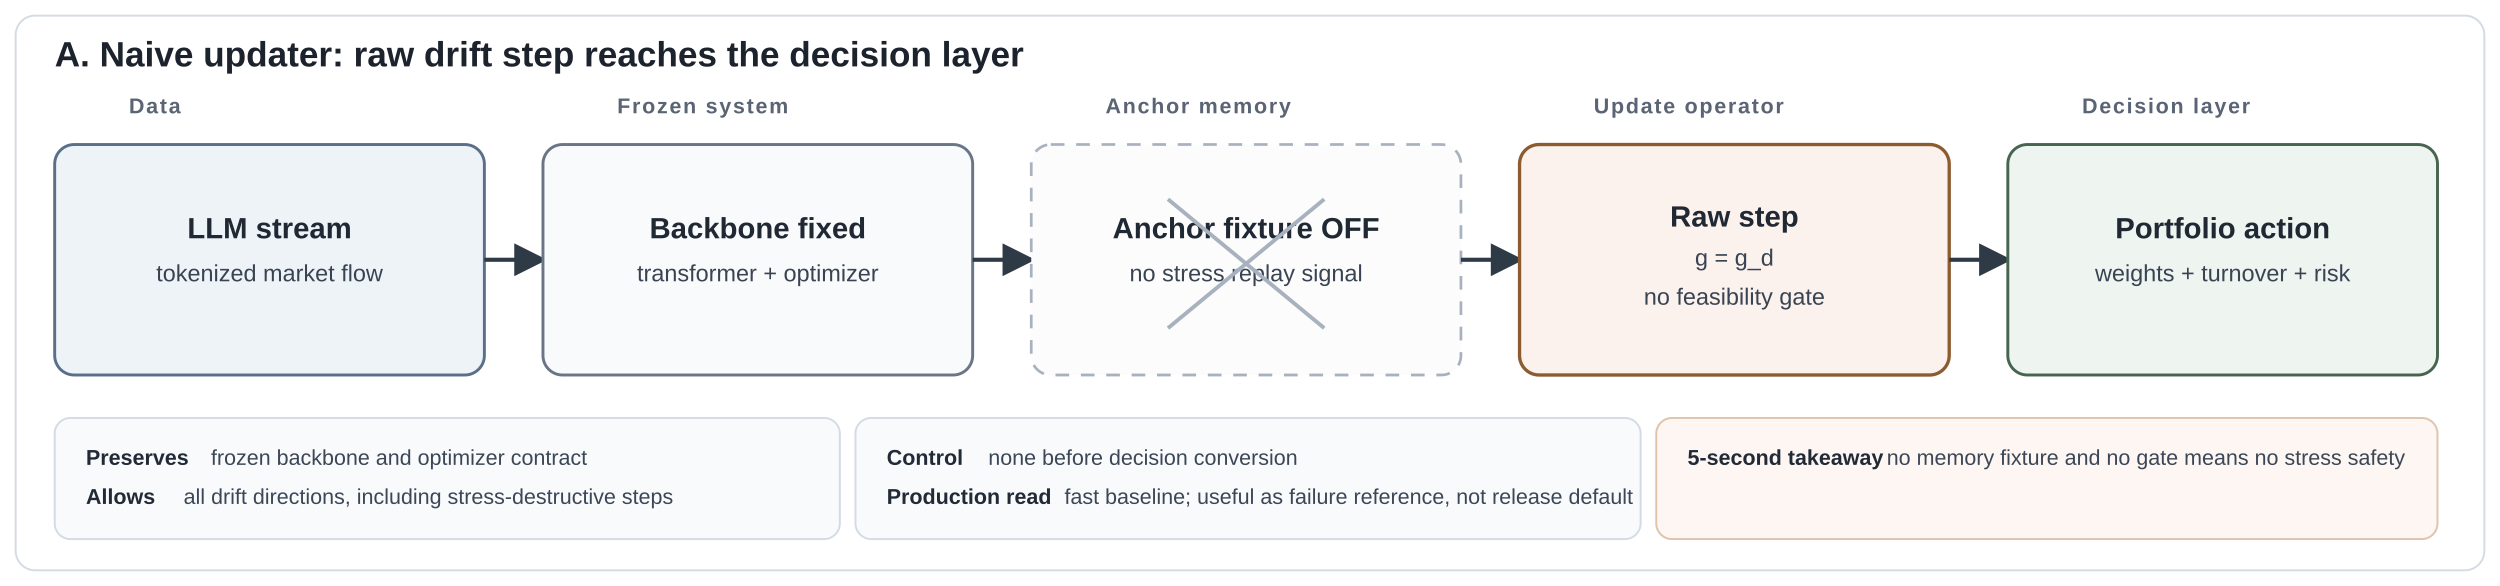
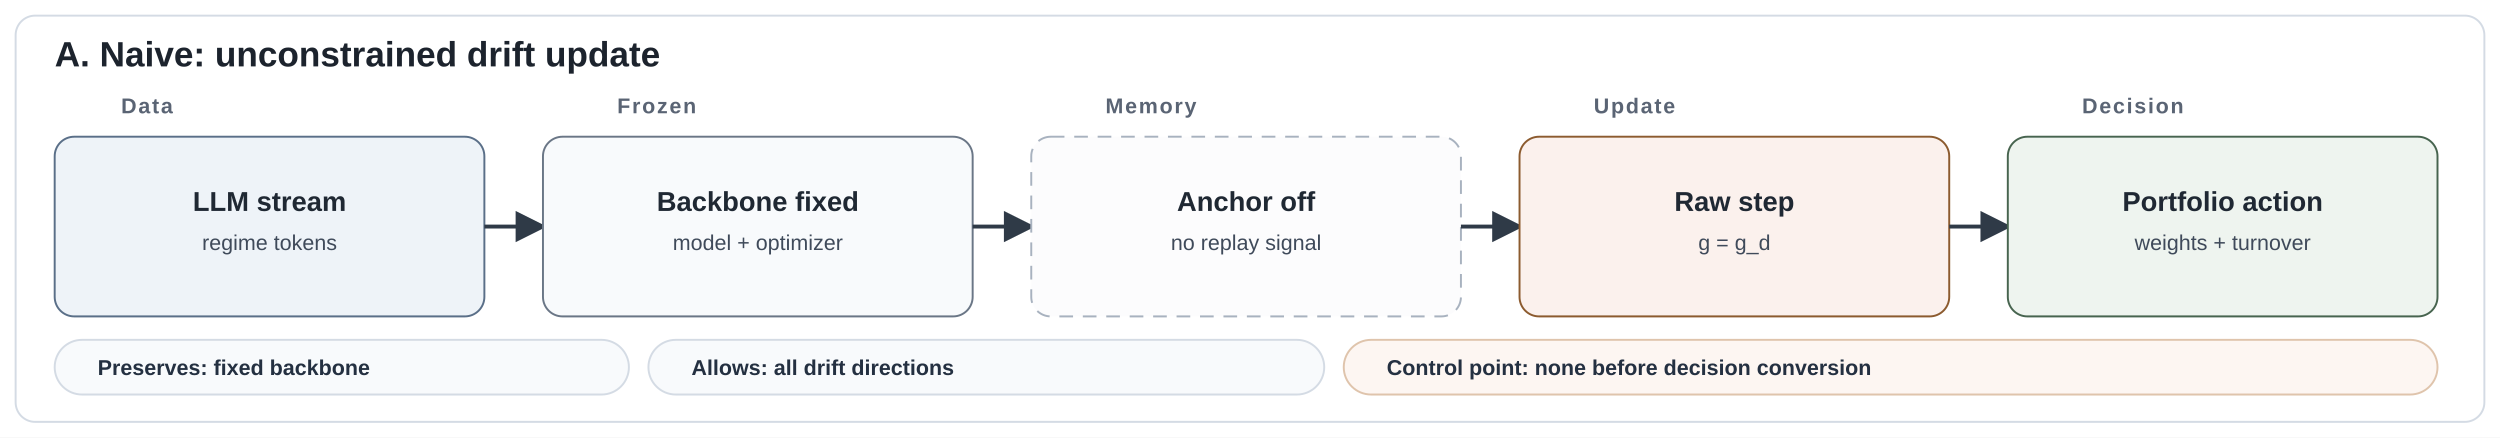
- <svg xmlns="http://www.w3.org/2000/svg" viewBox="0 0 1280 300" role="img" aria-label="Naive strategy pipeline with unconstrained drift update">
+ <svg xmlns="http://www.w3.org/2000/svg" viewBox="0 0 1280 224" role="img" aria-label="Naive strategy pipeline">
  <defs>
    <style>
-       .title { font: 600 18px 'IBM Plex Sans', Arial, sans-serif; fill: #1c232d; }
-       .role { font: 600 11px 'IBM Plex Sans', Arial, sans-serif; letter-spacing: 0.08em; text-transform: uppercase; fill: #5a6474; }
-       .node { font: 600 15px 'IBM Plex Sans', Arial, sans-serif; fill: #1f2833; }
-       .sub { font: 500 12px 'IBM Plex Sans', Arial, sans-serif; fill: #394352; }
-       .rail { font: 600 11px 'IBM Plex Sans', Arial, sans-serif; fill: #212a36; }
-       .railv { font: 500 11px 'IBM Plex Sans', Arial, sans-serif; fill: #3b4656; }
+       .t { font: 600 18px 'IBM Plex Sans', Arial, sans-serif; fill: #1c232d; }
+       .k { font: 600 11px 'IBM Plex Sans', Arial, sans-serif; letter-spacing: .08em; text-transform: uppercase; fill: #5a6474; }
+       .n { font: 600 14px 'IBM Plex Sans', Arial, sans-serif; fill: #1f2833; }
+       .s { font: 500 11px 'IBM Plex Sans', Arial, sans-serif; fill: #3f4a5a; }
+       .chip { font: 600 11px 'IBM Plex Sans', Arial, sans-serif; fill: #243041; }
    </style>
-     <marker id="arrow" markerWidth="8" markerHeight="8" refX="7" refY="4" orient="auto">
+     <marker id="a" markerWidth="8" markerHeight="8" refX="7" refY="4" orient="auto">
      <path d="M0,0 L8,4 L0,8 z" fill="#2f3a47" />
    </marker>
  </defs>
-   <rect width="1280" height="300" fill="#ffffff" />
-   <rect x="8" y="8" width="1264" height="284" rx="10" fill="#ffffff" stroke="#d4dbe4" />
-   <text x="28" y="34" class="title">A. Naive updater: raw drift step reaches the decision layer</text>
-   <text x="66" y="58" class="role">Data</text>
-   <text x="316" y="58" class="role">Frozen system</text>
-   <text x="566" y="58" class="role">Anchor memory</text>
-   <text x="816" y="58" class="role">Update operator</text>
-   <text x="1066" y="58" class="role">Decision layer</text>
-   <rect x="28" y="74" width="220" height="118" rx="10" fill="#eef3f8" stroke="#5a6f88" stroke-width="1.5" />
-   <text x="138" y="122" text-anchor="middle" class="node">LLM stream</text>
-   <text x="138" y="144" text-anchor="middle" class="sub">tokenized market flow</text>
-   <line x1="248" y1="133" x2="278" y2="133" stroke="#2f3a47" stroke-width="2.1" marker-end="url(#arrow)" />
-   <rect x="278" y="74" width="220" height="118" rx="10" fill="#f8fafc" stroke="#6a7686" stroke-width="1.5" />
-   <text x="388" y="122" text-anchor="middle" class="node">Backbone fixed</text>
-   <text x="388" y="144" text-anchor="middle" class="sub">transformer + optimizer</text>
-   <line x1="498" y1="133" x2="528" y2="133" stroke="#2f3a47" stroke-width="2.1" marker-end="url(#arrow)" />
-   <rect x="528" y="74" width="220" height="118" rx="10" fill="#fcfcfd" stroke="#a8b2bf" stroke-width="1.4" stroke-dasharray="7 6" />
-   <text x="638" y="122" text-anchor="middle" class="node">Anchor fixture OFF</text>
-   <text x="638" y="144" text-anchor="middle" class="sub">no stress replay signal</text>
-   <line x1="598" y1="102" x2="678" y2="168" stroke="#a8b2bf" stroke-width="2" />
-   <line x1="678" y1="102" x2="598" y2="168" stroke="#a8b2bf" stroke-width="2" />
-   <line x1="748" y1="133" x2="778" y2="133" stroke="#2f3a47" stroke-width="2.1" marker-end="url(#arrow)" />
-   <rect x="778" y="74" width="220" height="118" rx="10" fill="#fbf1ed" stroke="#8c5b2f" stroke-width="1.7" />
-   <text x="888" y="116" text-anchor="middle" class="node">Raw step</text>
-   <text x="888" y="136" text-anchor="middle" class="sub">g = g_d</text>
-   <text x="888" y="156" text-anchor="middle" class="sub">no feasibility gate</text>
-   <line x1="998" y1="133" x2="1028" y2="133" stroke="#2f3a47" stroke-width="2.1" marker-end="url(#arrow)" />
-   <rect x="1028" y="74" width="220" height="118" rx="10" fill="#eef4ef" stroke="#47644f" stroke-width="1.5" />
-   <text x="1138" y="122" text-anchor="middle" class="node">Portfolio action</text>
-   <text x="1138" y="144" text-anchor="middle" class="sub">weights + turnover + risk</text>
-   <rect x="28" y="214" width="402" height="62" rx="8" fill="#f8fafc" stroke="#d4dbe4" />
-   <text x="44" y="238" class="rail">Preserves</text>
-   <text x="108" y="238" class="railv">frozen backbone and optimizer contract</text>
-   <text x="44" y="258" class="rail">Allows</text>
-   <text x="94" y="258" class="railv">all drift directions, including stress-destructive steps</text>
-   <rect x="438" y="214" width="402" height="62" rx="8" fill="#f8fafc" stroke="#d4dbe4" />
-   <text x="454" y="238" class="rail">Control</text>
-   <text x="506" y="238" class="railv">none before decision conversion</text>
-   <text x="454" y="258" class="rail">Production read</text>
-   <text x="545" y="258" class="railv">fast baseline; useful as failure reference, not release default</text>
-   <rect x="848" y="214" width="400" height="62" rx="8" fill="#fdf6f2" stroke="#dfc4ac" />
-   <text x="864" y="238" class="rail">5-second takeaway</text>
-   <text x="966" y="238" class="railv">no memory fixture and no gate means no stress safety</text>
+   <rect width="1280" height="224" fill="#ffffff" />
+   <rect x="8" y="8" width="1264" height="208" rx="10" fill="#ffffff" stroke="#d4dbe4" />
+   <text x="28" y="34" class="t">A. Naive: unconstrained drift update</text>
+   <text x="62" y="58" class="k">Data</text>
+   <text x="316" y="58" class="k">Frozen</text>
+   <text x="566" y="58" class="k">Memory</text>
+   <text x="816" y="58" class="k">Update</text>
+   <text x="1066" y="58" class="k">Decision</text>
+   <rect x="28" y="70" width="220" height="92" rx="10" fill="#eef3f8" stroke="#5a6f88" />
+   <text x="138" y="108" text-anchor="middle" class="n">LLM stream</text>
+   <text x="138" y="128" text-anchor="middle" class="s">regime tokens</text>
+   <line x1="248" y1="116" x2="278" y2="116" stroke="#2f3a47" stroke-width="2" marker-end="url(#a)" />
+   <rect x="278" y="70" width="220" height="92" rx="10" fill="#f8fafc" stroke="#6a7686" />
+   <text x="388" y="108" text-anchor="middle" class="n">Backbone fixed</text>
+   <text x="388" y="128" text-anchor="middle" class="s">model + optimizer</text>
+   <line x1="498" y1="116" x2="528" y2="116" stroke="#2f3a47" stroke-width="2" marker-end="url(#a)" />
+   <rect x="528" y="70" width="220" height="92" rx="10" fill="#fcfcfd" stroke="#a8b2bf" stroke-dasharray="7 5" />
+   <text x="638" y="108" text-anchor="middle" class="n">Anchor off</text>
+   <text x="638" y="128" text-anchor="middle" class="s">no replay signal</text>
+   <line x1="748" y1="116" x2="778" y2="116" stroke="#2f3a47" stroke-width="2" marker-end="url(#a)" />
+   <rect x="778" y="70" width="220" height="92" rx="10" fill="#fbf1ed" stroke="#8c5b2f" />
+   <text x="888" y="108" text-anchor="middle" class="n">Raw step</text>
+   <text x="888" y="128" text-anchor="middle" class="s">g = g_d</text>
+   <line x1="998" y1="116" x2="1028" y2="116" stroke="#2f3a47" stroke-width="2" marker-end="url(#a)" />
+   <rect x="1028" y="70" width="220" height="92" rx="10" fill="#eef4ef" stroke="#47644f" />
+   <text x="1138" y="108" text-anchor="middle" class="n">Portfolio action</text>
+   <text x="1138" y="128" text-anchor="middle" class="s">weights + turnover</text>
+   <rect x="28" y="174" width="294" height="28" rx="14" fill="#f8fafc" stroke="#d4dbe4" />
+   <text x="50" y="192" class="chip">Preserves: fixed backbone</text>
+   <rect x="332" y="174" width="346" height="28" rx="14" fill="#f8fafc" stroke="#d4dbe4" />
+   <text x="354" y="192" class="chip">Allows: all drift directions</text>
+   <rect x="688" y="174" width="560" height="28" rx="14" fill="#fdf6f2" stroke="#dfc4ac" />
+   <text x="710" y="192" class="chip">Control point: none before decision conversion</text>
</svg>
